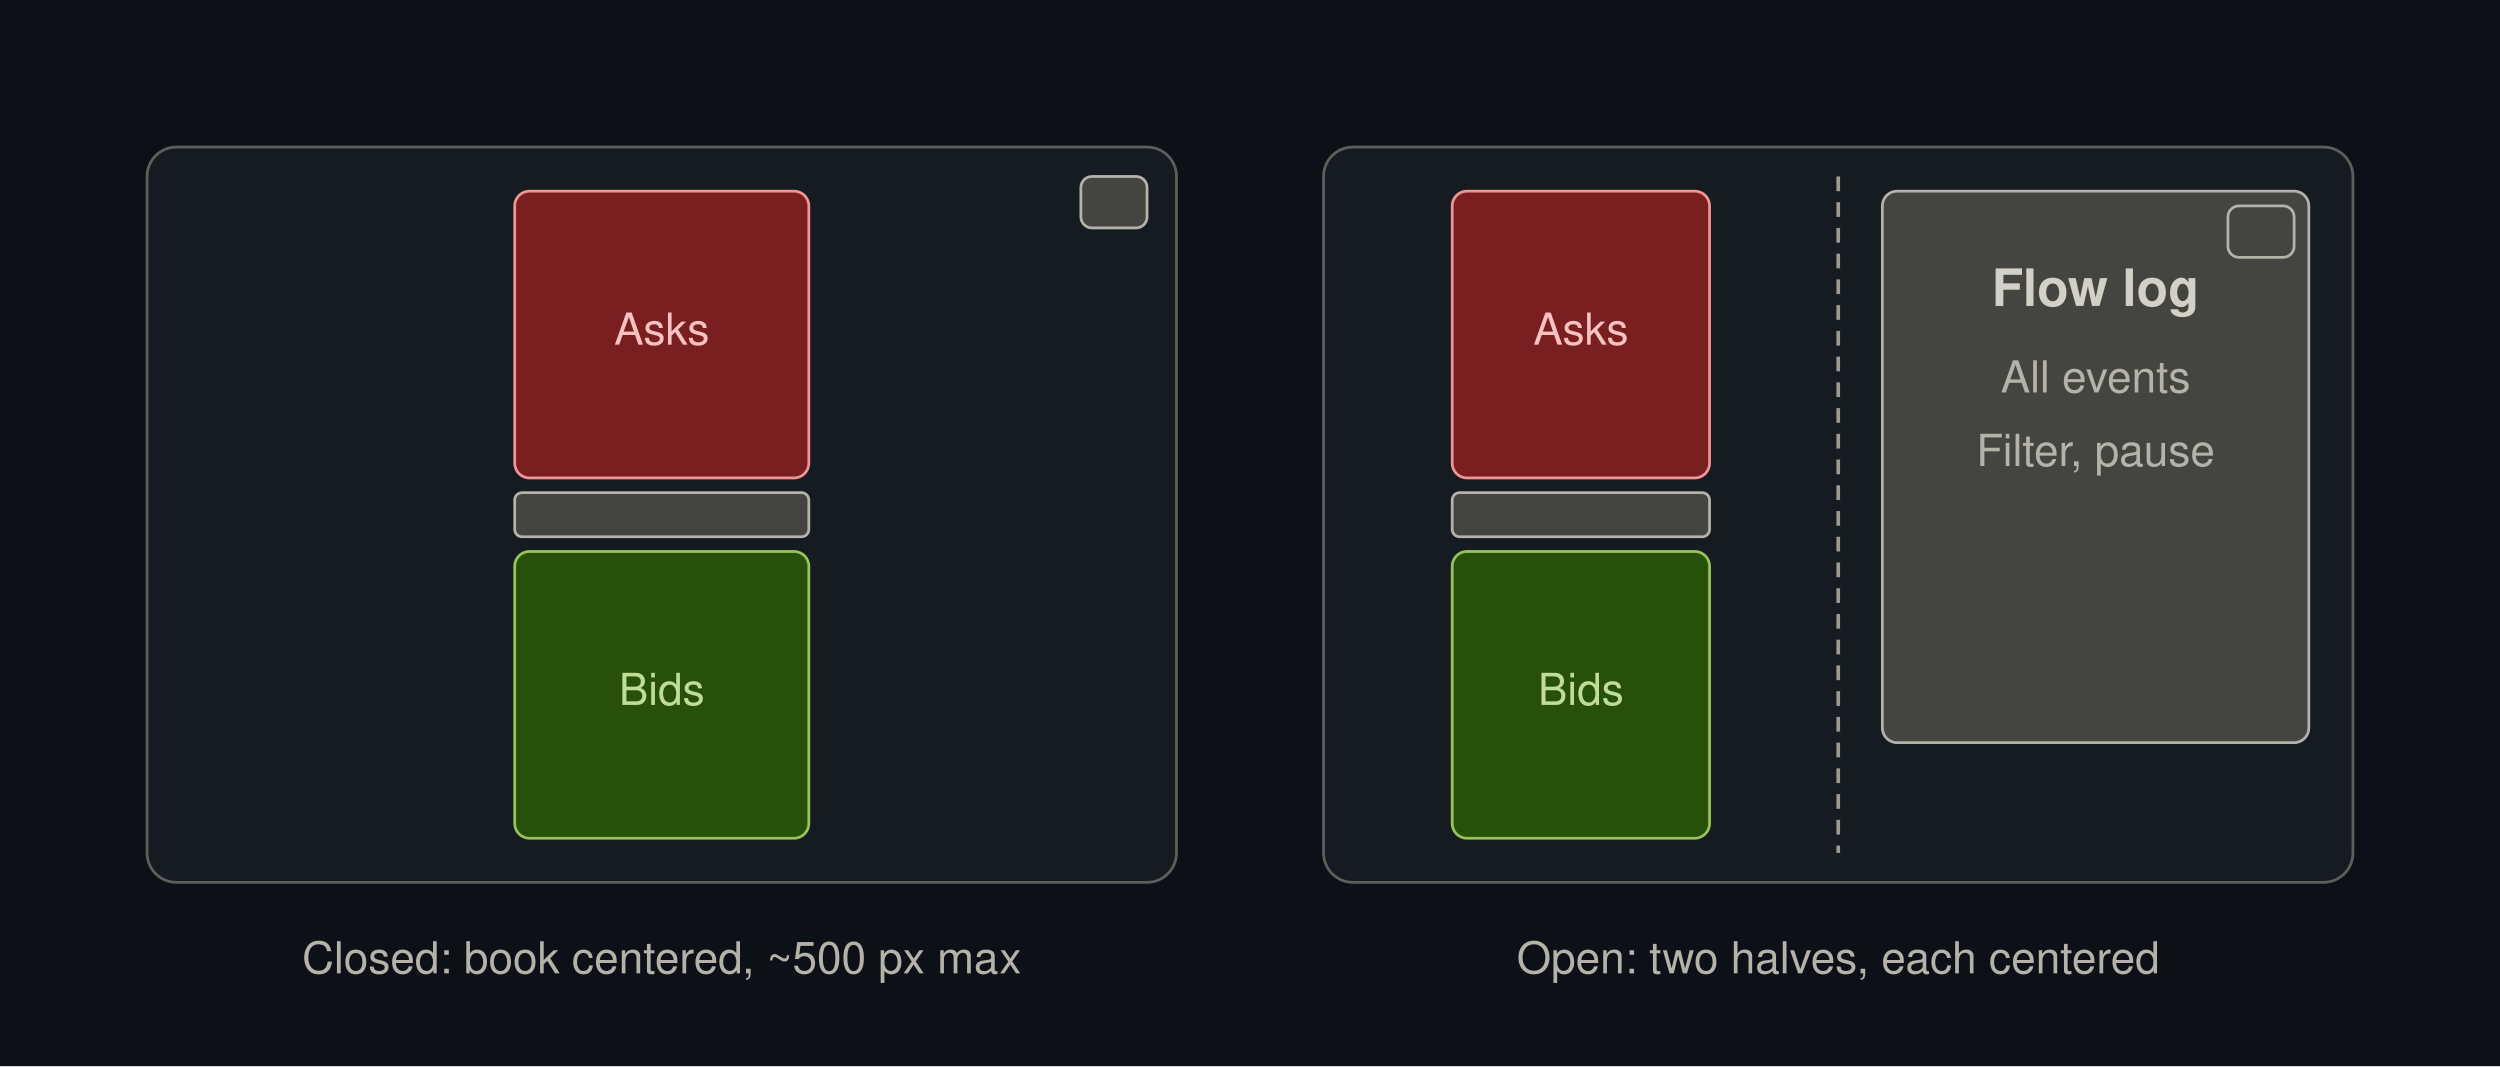
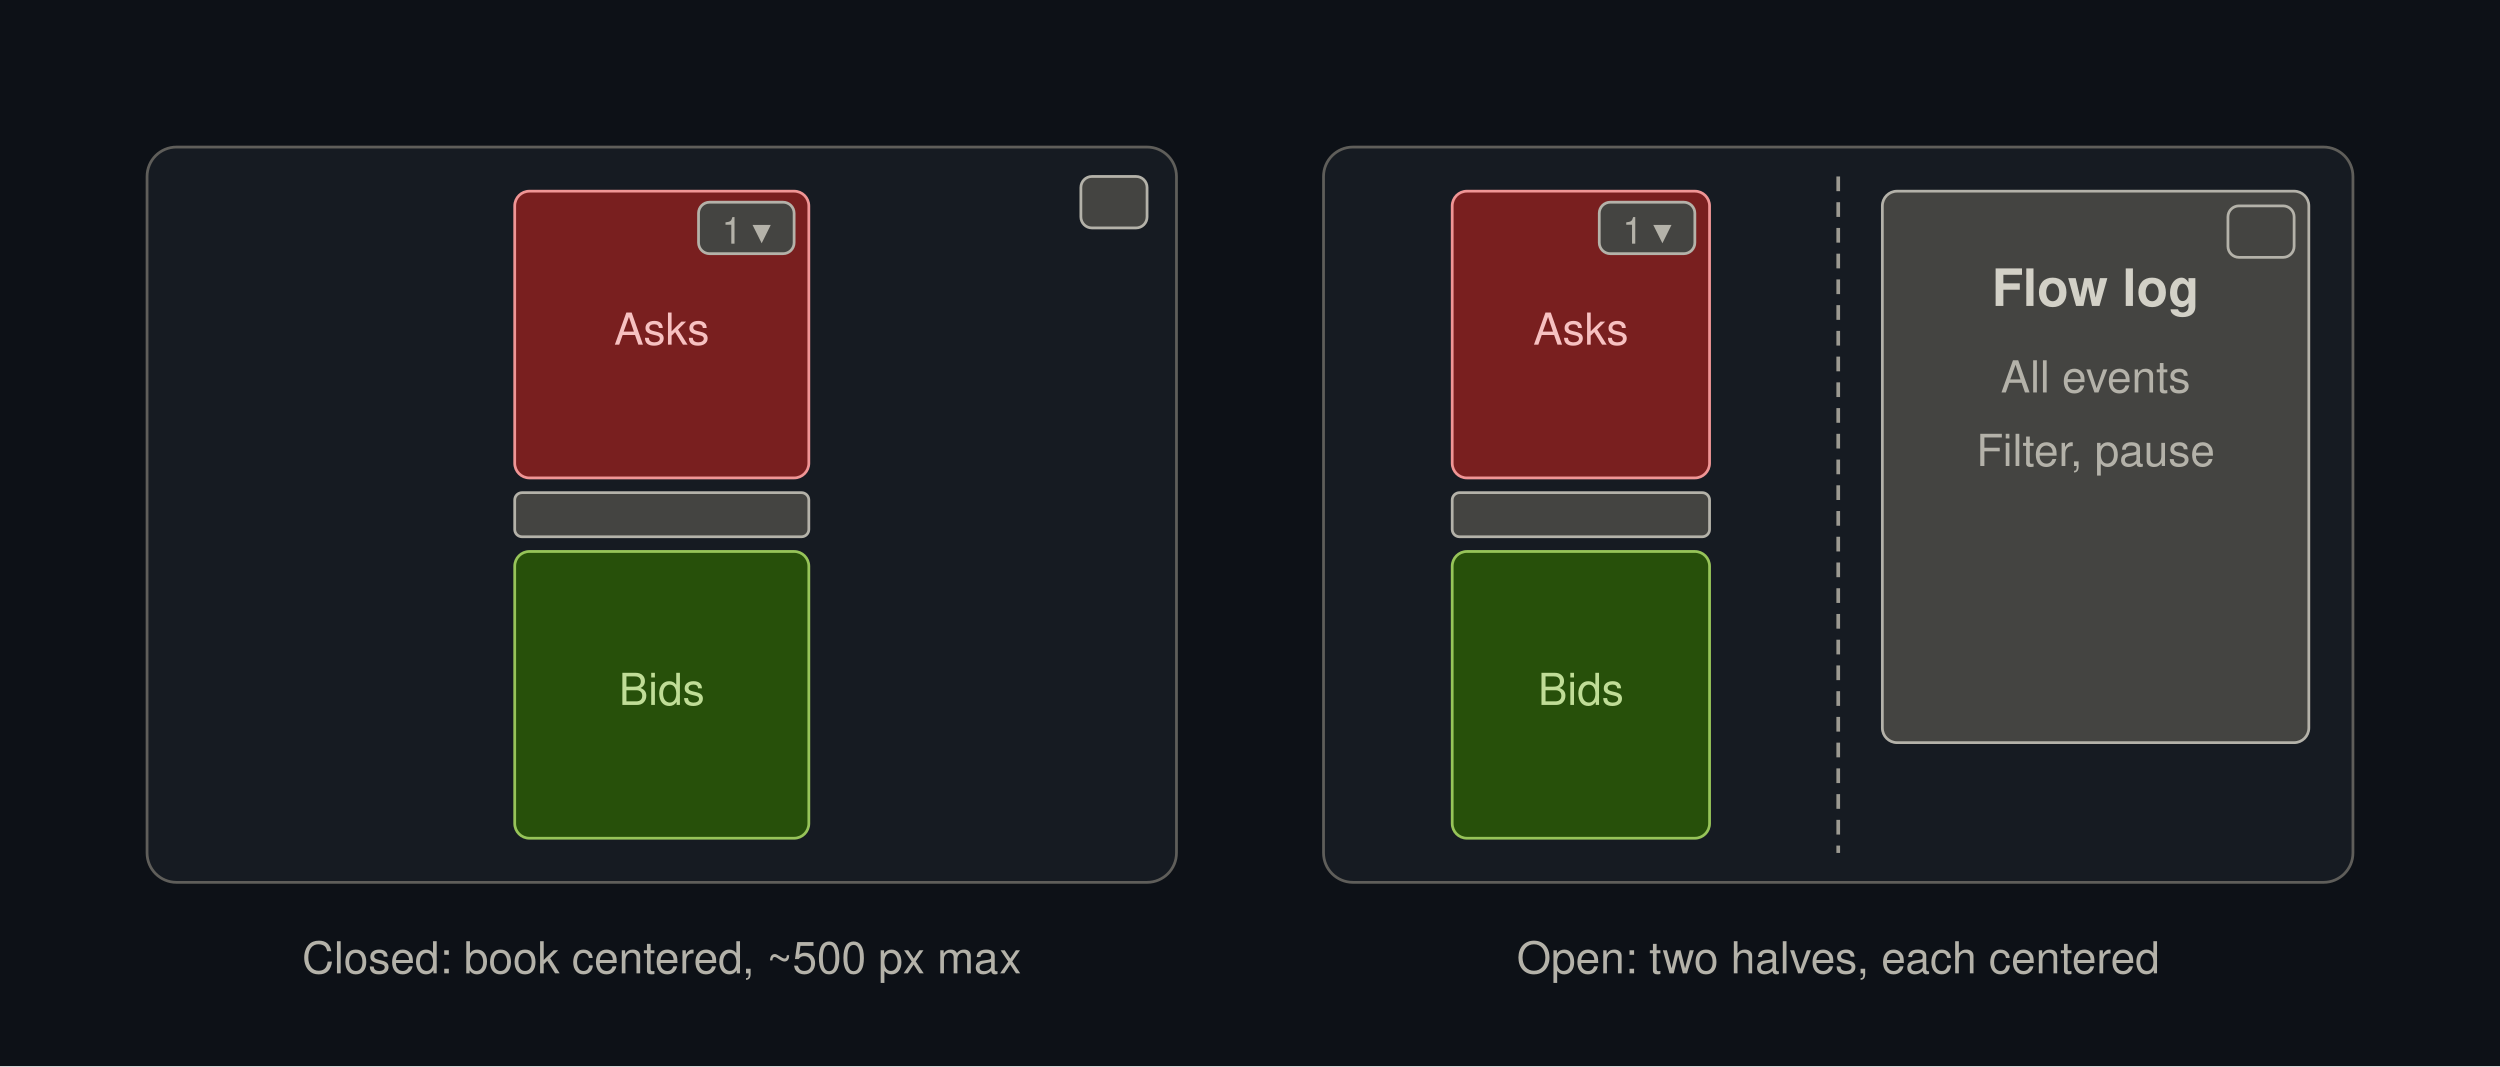
<svg xmlns="http://www.w3.org/2000/svg" width="680" height="290" viewBox="0 0 680 290" role="img">
  <defs>
    <marker id="arrow" viewBox="0 0 10 10" refX="8" refY="5" markerWidth="6" markerHeight="6" orient="auto-start-reverse">
      <path d="M2 1L8 5L2 9" fill="none" stroke="#9c9a92" stroke-width="1.5" stroke-linecap="round" stroke-linejoin="round" />
    </marker>
  </defs>
  <rect width="680" height="290" fill="#0d1117" />
  <rect x="40" y="40" width="280" height="200" rx="8" fill="#161b22" stroke="#5F5E5A" stroke-width="0.75" />
  <rect x="360" y="40" width="280" height="200" rx="8" fill="#161b22" stroke="#5F5E5A" stroke-width="0.75" />
  <rect x="140" y="52" width="80" height="78" rx="4" fill="#791F1F" stroke="#F09595" stroke-width="0.75" />
  <text x="180" y="91" font-family="Helvetica, Arial, sans-serif" font-size="12" font-weight="400" fill="#F7C1C1" text-anchor="middle" dominant-baseline="central">Asks</text>
  <rect x="140" y="134" width="80" height="12" rx="2" fill="#444441" stroke="#B4B2A9" stroke-width="0.75" />
  <rect x="140" y="150" width="80" height="78" rx="4" fill="#27500A" stroke="#97C459" stroke-width="0.75" />
  <text x="180" y="189" font-family="Helvetica, Arial, sans-serif" font-size="12" font-weight="400" fill="#C0DD97" text-anchor="middle" dominant-baseline="central">Bids</text>
+   <rect x="190" y="55" width="26" height="14" rx="3" fill="#444441" stroke="#B4B2A9" stroke-width="0.75" />
+   <text x="203" y="62" font-family="Helvetica, Arial, sans-serif" font-size="10" font-weight="400" fill="#B4B2A9" text-anchor="middle" dominant-baseline="central">1 ▾</text>
  <rect x="294" y="48" width="18" height="14" rx="3" fill="#444441" stroke="#B4B2A9" stroke-width="0.75" />
  <path d="M500 48 L500 232" fill="none" stroke="#9c9a92" stroke-width="1" stroke-dasharray="4 3" />
  <rect x="395" y="52" width="70" height="78" rx="4" fill="#791F1F" stroke="#F09595" stroke-width="0.75" />
  <text x="430" y="91" font-family="Helvetica, Arial, sans-serif" font-size="12" font-weight="400" fill="#F7C1C1" text-anchor="middle" dominant-baseline="central">Asks</text>
  <rect x="395" y="134" width="70" height="12" rx="2" fill="#444441" stroke="#B4B2A9" stroke-width="0.75" />
  <rect x="395" y="150" width="70" height="78" rx="4" fill="#27500A" stroke="#97C459" stroke-width="0.75" />
  <text x="430" y="189" font-family="Helvetica, Arial, sans-serif" font-size="12" font-weight="400" fill="#C0DD97" text-anchor="middle" dominant-baseline="central">Bids</text>
+   <rect x="435" y="55" width="26" height="14" rx="3" fill="#444441" stroke="#B4B2A9" stroke-width="0.75" />
+   <text x="448" y="62" font-family="Helvetica, Arial, sans-serif" font-size="10" font-weight="400" fill="#B4B2A9" text-anchor="middle" dominant-baseline="central">1 ▾</text>
  <rect x="512" y="52" width="116" height="150" rx="4" fill="#444441" stroke="#B4B2A9" stroke-width="0.75" />
  <text x="570" y="80" font-family="Helvetica, Arial, sans-serif" font-size="14" font-weight="600" fill="#D3D1C7" text-anchor="middle" dominant-baseline="central">Flow log</text>
  <text x="570" y="104" font-family="Helvetica, Arial, sans-serif" font-size="12" font-weight="400" fill="#B4B2A9" text-anchor="middle" dominant-baseline="central">All events</text>
  <text x="570" y="124" font-family="Helvetica, Arial, sans-serif" font-size="12" font-weight="400" fill="#B4B2A9" text-anchor="middle" dominant-baseline="central">Filter, pause</text>
  <rect x="606" y="56" width="18" height="14" rx="3" fill="#444441" stroke="#B4B2A9" stroke-width="0.75" />
  <text x="180" y="262" font-family="Helvetica, Arial, sans-serif" font-size="12" font-weight="400" fill="#B4B2A9" text-anchor="middle" dominant-baseline="central">Closed: book centered, ~500 px max</text>
  <text x="500" y="262" font-family="Helvetica, Arial, sans-serif" font-size="12" font-weight="400" fill="#B4B2A9" text-anchor="middle" dominant-baseline="central">Open: two halves, each centered</text>
</svg>
